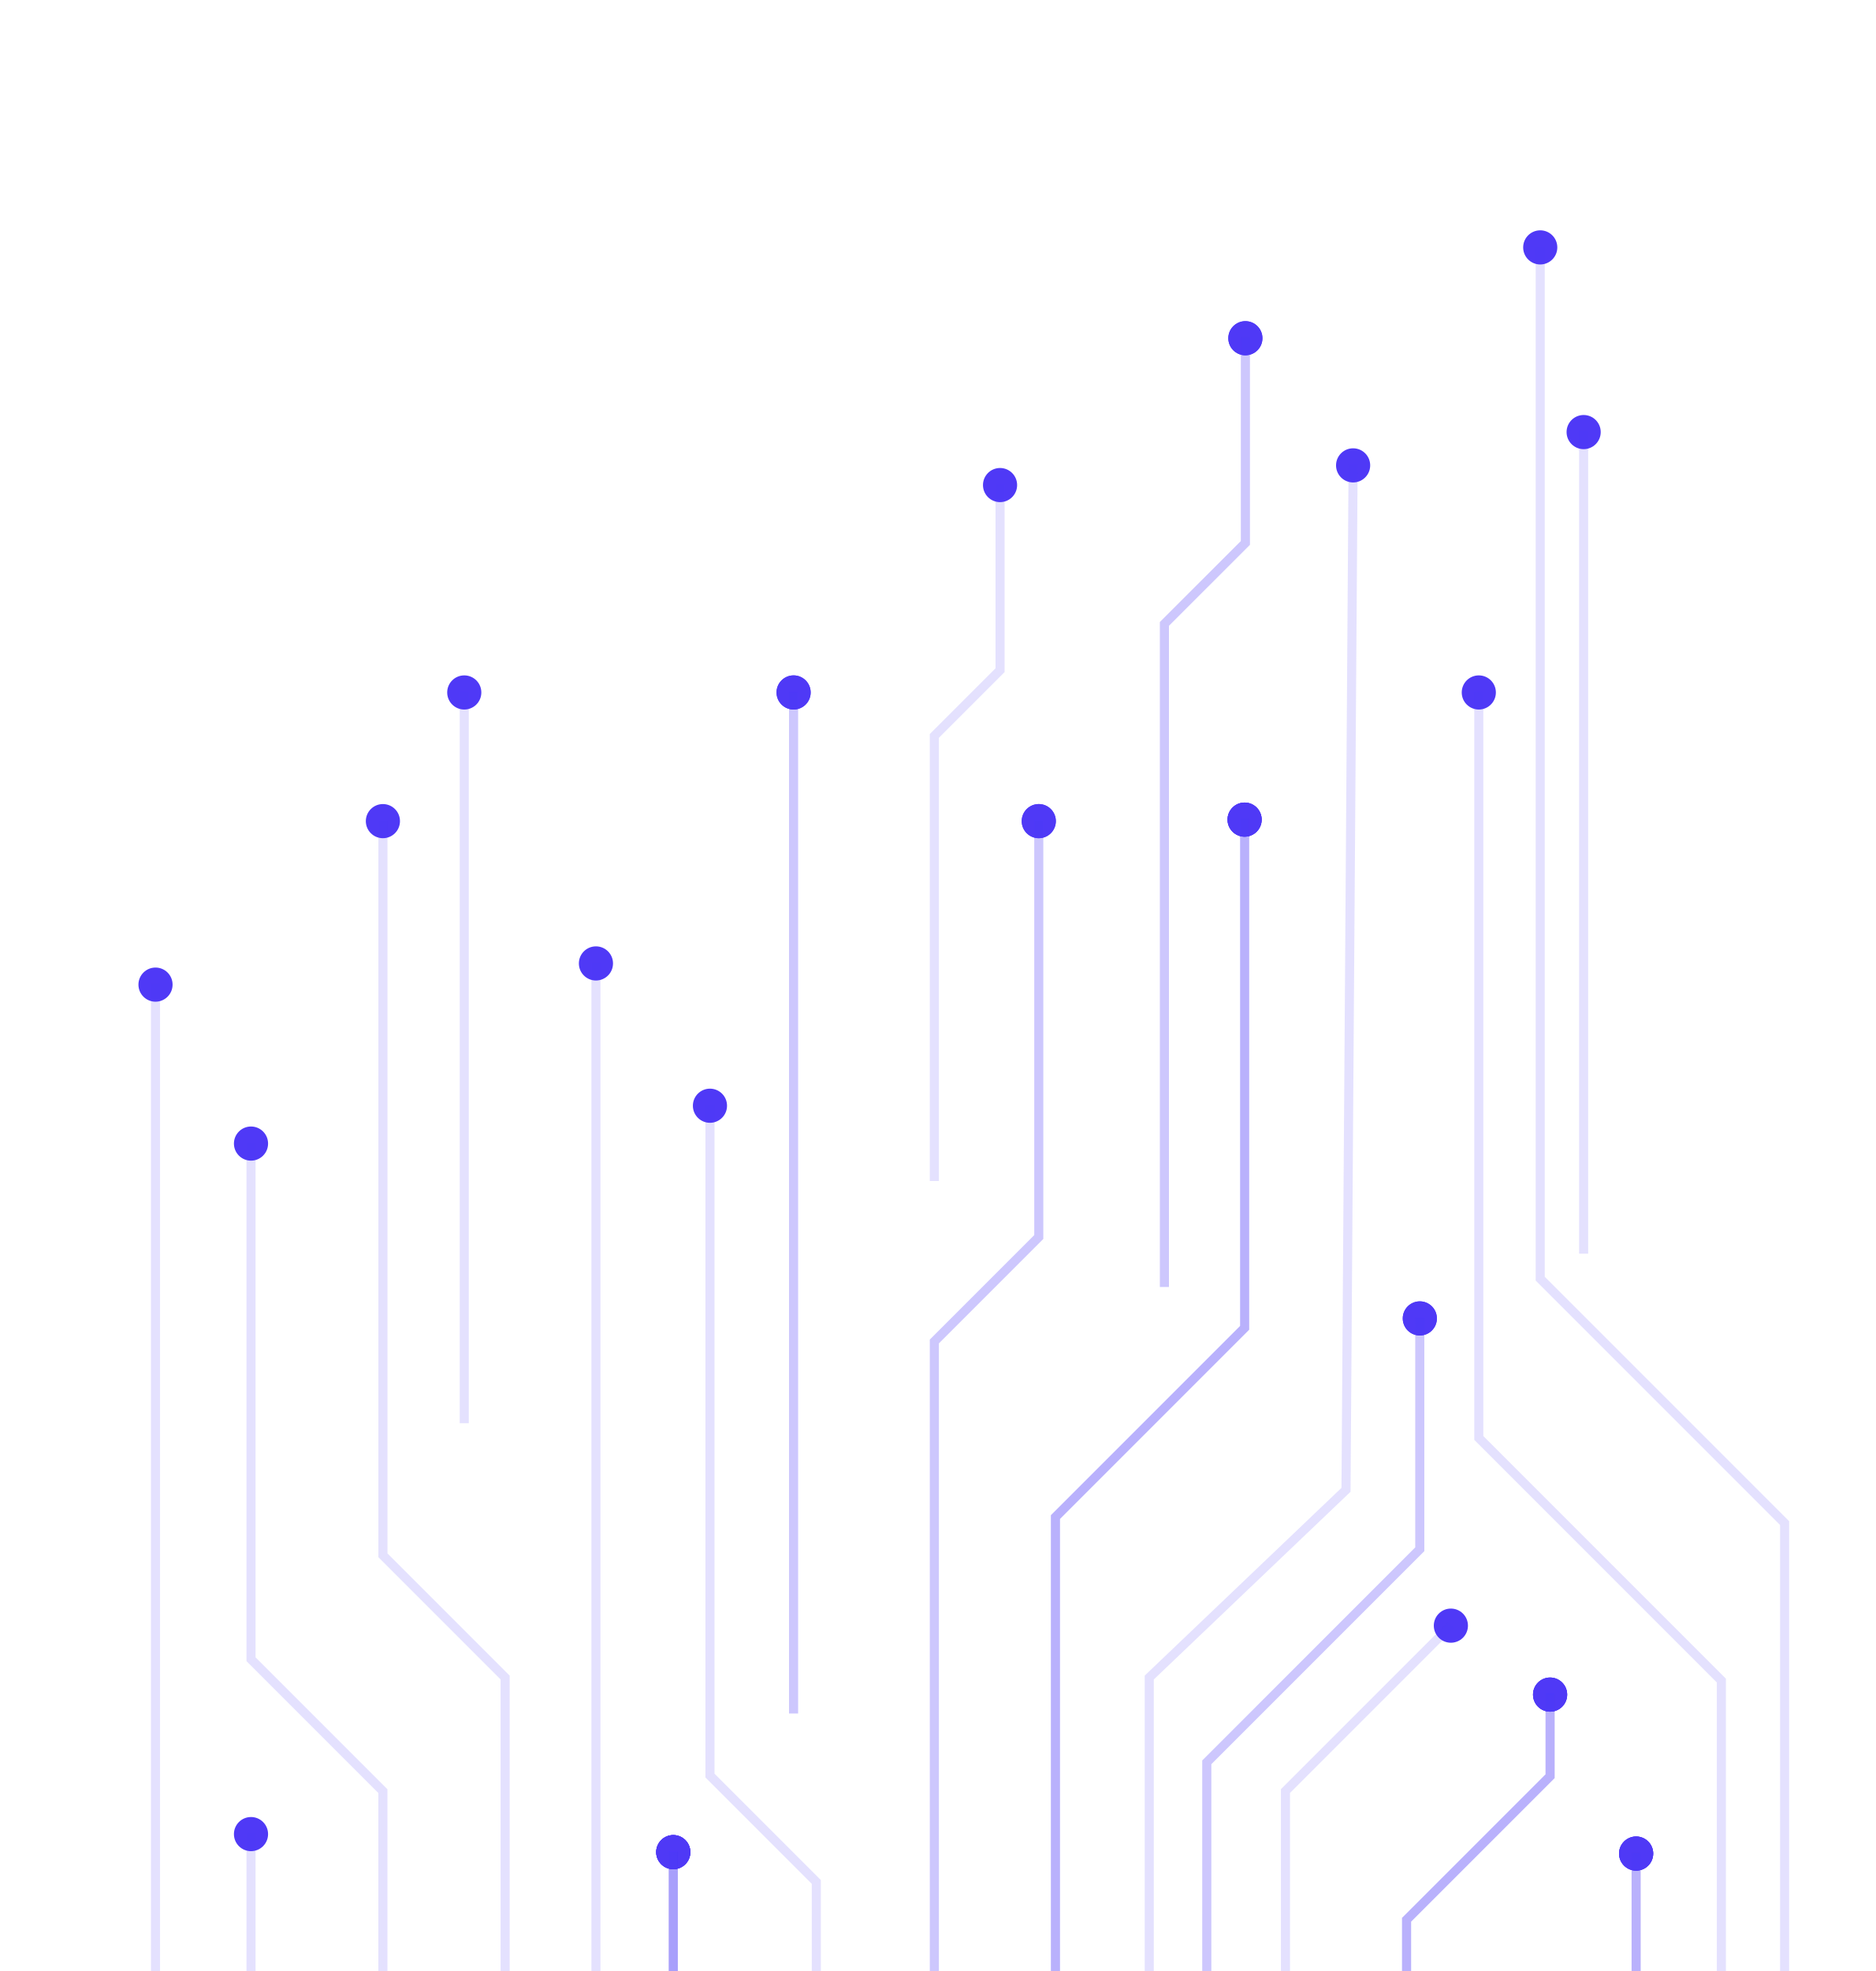
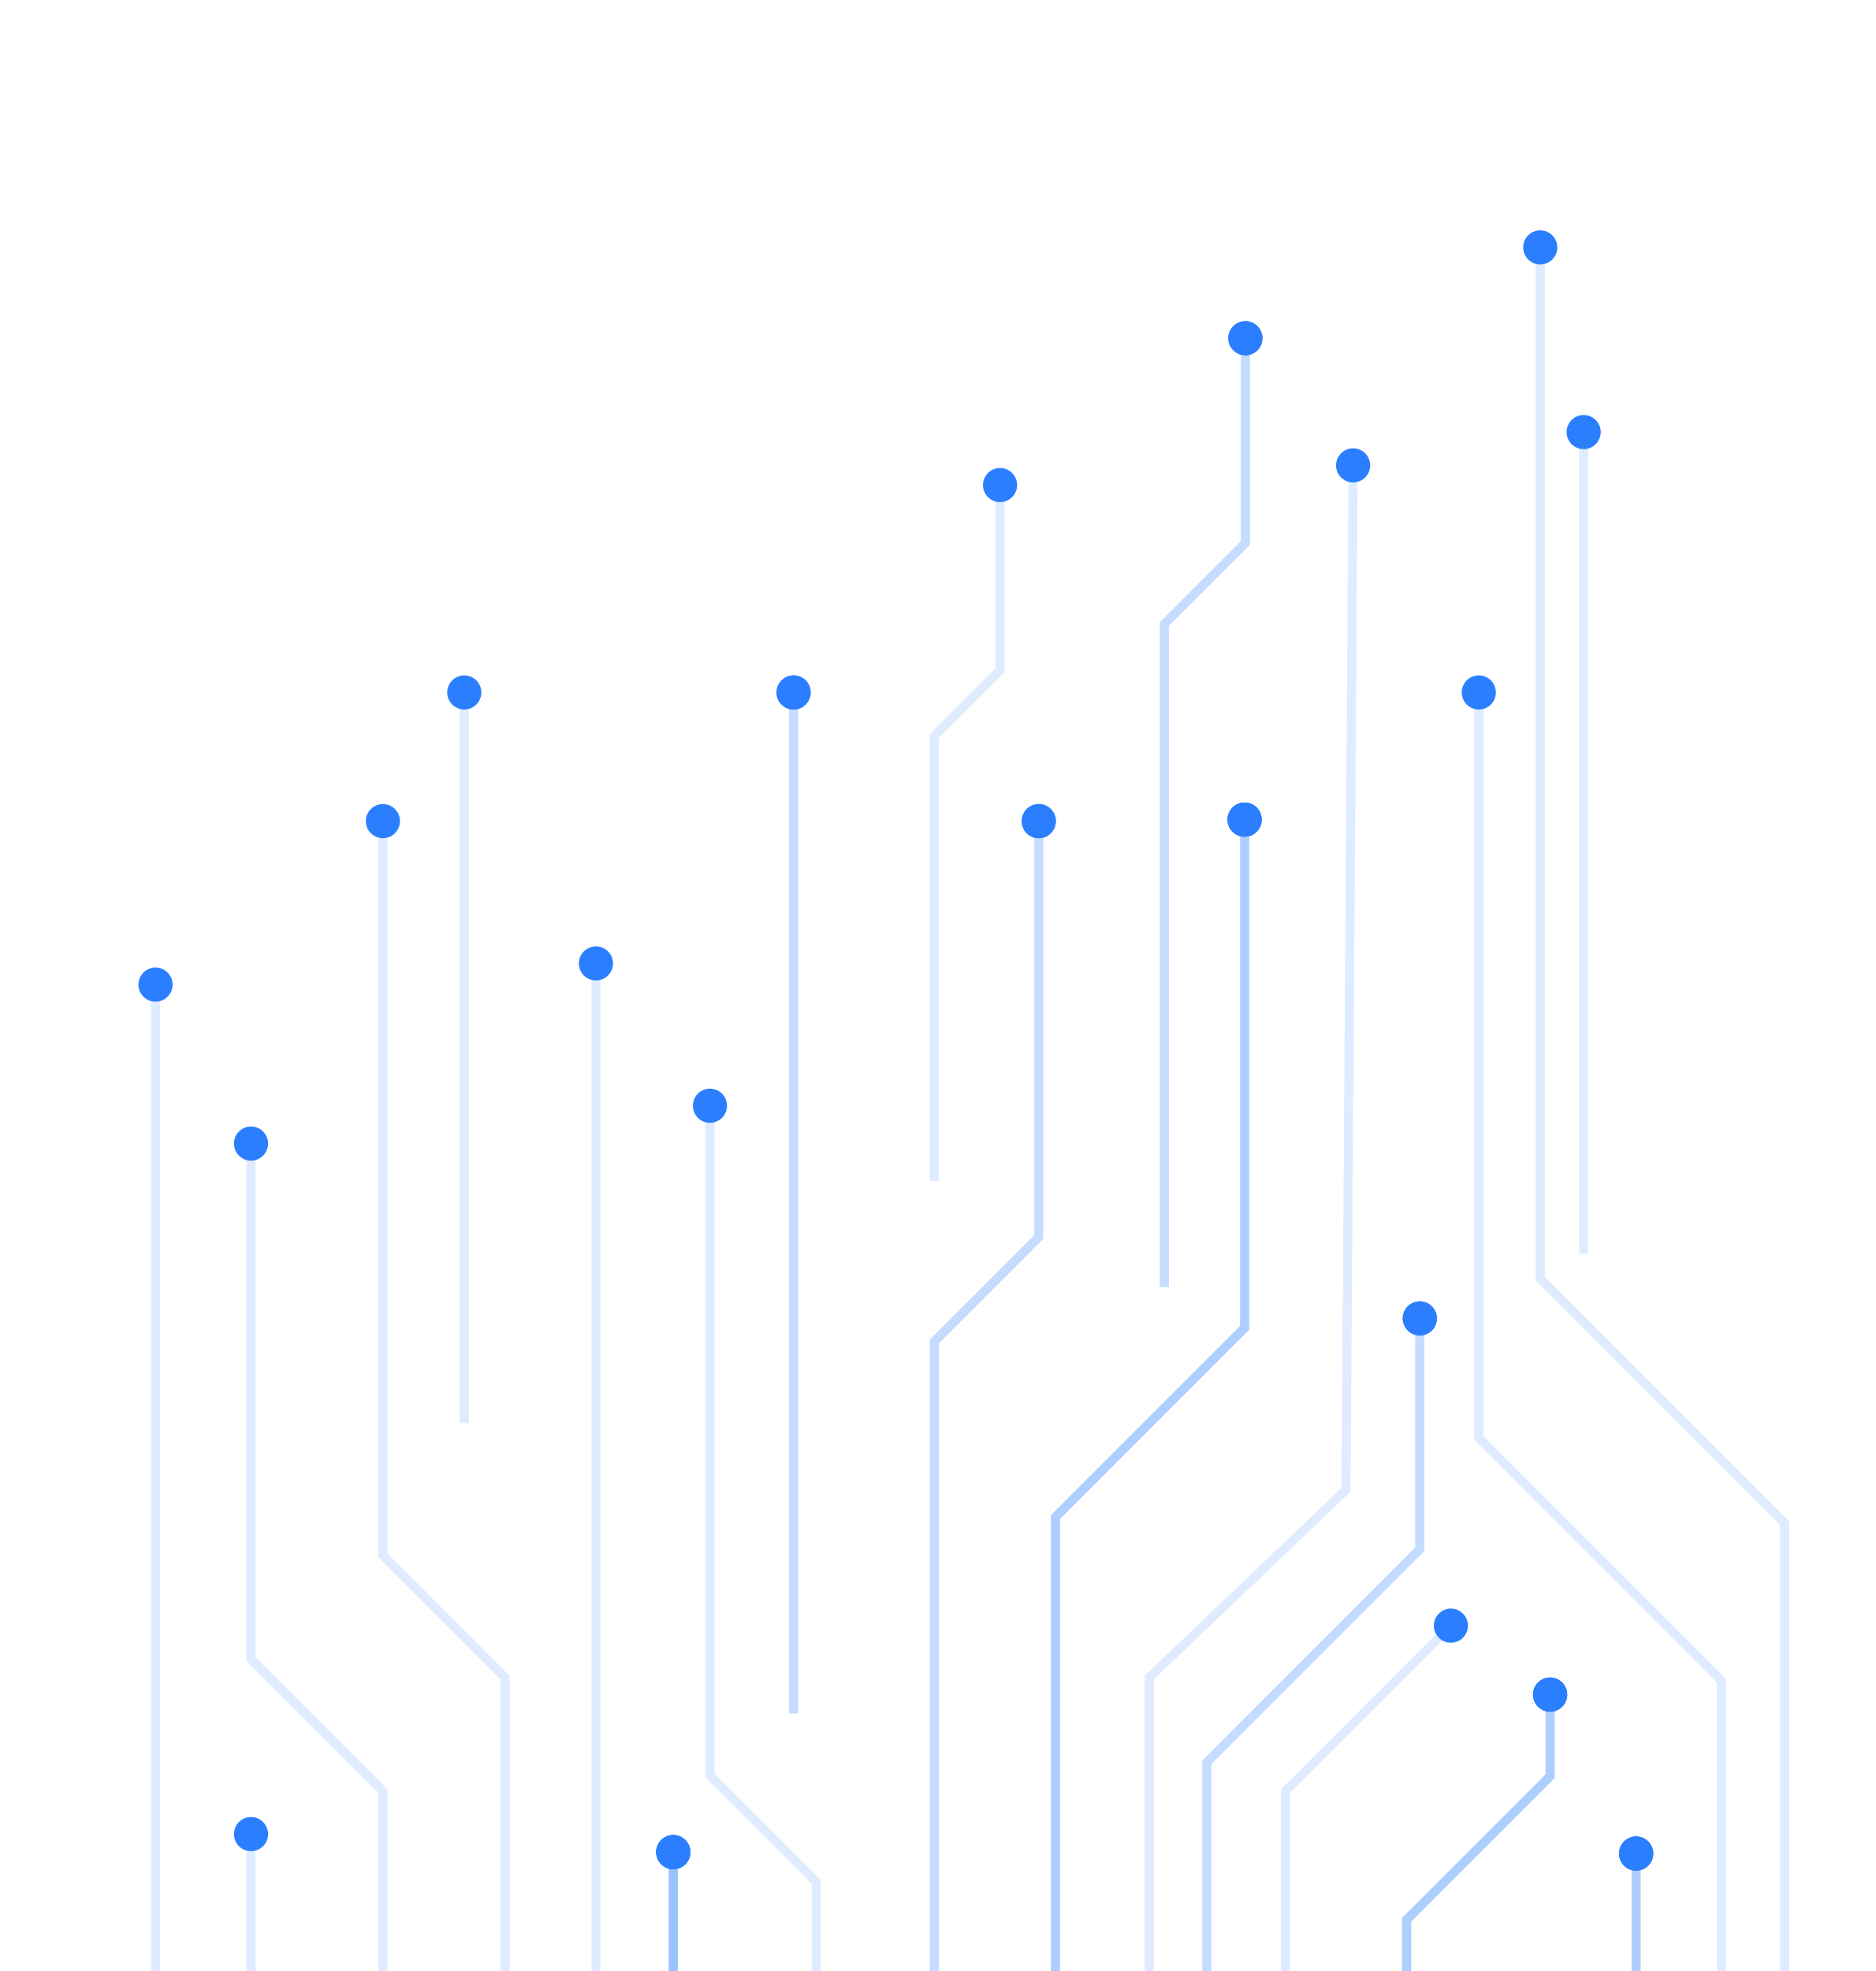
<svg xmlns="http://www.w3.org/2000/svg" width="100%" height="100%" viewBox="0 0 413 434" version="1.1" xml:space="preserve" style="fill-rule:evenodd;clip-rule:evenodd;stroke-miterlimit:10;">
  <g transform="matrix(1,0,0,1,-1168.59,49.0499)">
    <g id="dots">
      <g transform="matrix(1.22465e-16,-1,-1,-1.22465e-16,1494.28,107.185)">
-         <path d="M3.76,-3.76C5.836,-3.76 7.52,-2.076 7.52,0C7.52,2.076 5.836,3.76 3.76,3.76C1.684,3.76 -0,2.076 -0,0C-0,-2.076 1.684,-3.76 3.76,-3.76" style="fill:#4F39F6;fill-rule:nonzero;" />
+         <path d="M3.76,-3.76C5.836,-3.76 7.52,-2.076 7.52,0C7.52,2.076 5.836,3.76 3.76,3.76C1.684,3.76 -0,2.076 -0,0C-0,-2.076 1.684,-3.76 3.76,-3.76" style="fill:#2B7FFF;fill-rule:nonzero;" />
      </g>
      <g transform="matrix(1.22465e-16,-1,-1,-1.22465e-16,1509.98,327.852)">
-         <path d="M3.76,-3.76C5.836,-3.76 7.52,-2.076 7.52,0C7.52,2.076 5.836,3.76 3.76,3.76C1.684,3.76 -0,2.076 -0,0C-0,-2.076 1.684,-3.76 3.76,-3.76" style="fill:#4F39F6;fill-rule:nonzero;" />
+         <path d="M3.76,-3.76C5.836,-3.76 7.52,-2.076 7.52,0C7.52,2.076 5.836,3.76 3.76,3.76C1.684,3.76 -0,2.076 -0,0C-0,-2.076 1.684,-3.76 3.76,-3.76" style="fill:#2B7FFF;fill-rule:nonzero;" />
      </g>
      <g transform="matrix(1.22465e-16,-1,-1,-1.22465e-16,1509.98,327.852)">
-         <path d="M3.76,-3.76C5.836,-3.76 7.52,-2.076 7.52,0C7.52,2.076 5.836,3.76 3.76,3.76C1.684,3.76 -0,2.076 -0,0C-0,-2.076 1.684,-3.76 3.76,-3.76" style="fill:#4F39F6;fill-rule:nonzero;" />
+         <path d="M3.76,-3.76C5.836,-3.76 7.52,-2.076 7.52,0C7.52,2.076 5.836,3.76 3.76,3.76C1.684,3.76 -0,2.076 -0,0C-0,-2.076 1.684,-3.76 3.76,-3.76" style="fill:#2B7FFF;fill-rule:nonzero;" />
      </g>
      <g transform="matrix(1.22465e-16,-1,-1,-1.22465e-16,1509.98,327.852)">
-         <path d="M3.76,-3.76C5.836,-3.76 7.52,-2.076 7.52,0C7.52,2.076 5.836,3.76 3.76,3.76C1.684,3.76 -0,2.076 -0,0C-0,-2.076 1.684,-3.76 3.76,-3.76" style="fill:#4F39F6;fill-rule:nonzero;" />
+         <path d="M3.76,-3.76C5.836,-3.76 7.52,-2.076 7.52,0C7.52,2.076 5.836,3.76 3.76,3.76C1.684,3.76 -0,2.076 -0,0C-0,-2.076 1.684,-3.76 3.76,-3.76" style="fill:#2B7FFF;fill-rule:nonzero;" />
      </g>
      <g transform="matrix(1.22465e-16,-1,-1,-1.22465e-16,1517.37,49.8514)">
-         <path d="M3.76,-3.76C5.836,-3.76 7.52,-2.076 7.52,0C7.52,2.076 5.836,3.76 3.76,3.76C1.684,3.76 -0,2.076 -0,0C-0,-2.076 1.684,-3.76 3.76,-3.76" style="fill:#4F39F6;fill-rule:nonzero;" />
+         <path d="M3.76,-3.76C5.836,-3.76 7.52,-2.076 7.52,0C7.52,2.076 5.836,3.76 3.76,3.76C1.684,3.76 -0,2.076 -0,0C-0,-2.076 1.684,-3.76 3.76,-3.76" style="fill:#2B7FFF;fill-rule:nonzero;" />
      </g>
      <g transform="matrix(1.22465e-16,-1,-1,-1.22465e-16,1507.81,9.18541)">
-         <path d="M3.76,-3.76C5.836,-3.76 7.52,-2.076 7.52,0C7.52,2.076 5.836,3.76 3.76,3.76C1.684,3.76 -0,2.076 -0,0C-0,-2.076 1.684,-3.76 3.76,-3.76" style="fill:#4F39F6;fill-rule:nonzero;" />
+         <path d="M3.76,-3.76C5.836,-3.76 7.52,-2.076 7.52,0C7.52,2.076 5.836,3.76 3.76,3.76C1.684,3.76 -0,2.076 -0,0C-0,-2.076 1.684,-3.76 3.76,-3.76" style="fill:#2B7FFF;fill-rule:nonzero;" />
      </g>
      <g transform="matrix(1.22465e-16,-1,-1,-1.22465e-16,1528.93,362.852)">
-         <path d="M3.76,-3.76C5.836,-3.76 7.52,-2.076 7.52,0C7.52,2.076 5.836,3.76 3.76,3.76C1.684,3.76 -0,2.076 -0,0C-0,-2.076 1.684,-3.76 3.76,-3.76" style="fill:#4F39F6;fill-rule:nonzero;" />
+         <path d="M3.76,-3.76C5.836,-3.76 7.52,-2.076 7.52,0C7.52,2.076 5.836,3.76 3.76,3.76C1.684,3.76 -0,2.076 -0,0C-0,-2.076 1.684,-3.76 3.76,-3.76" style="fill:#2B7FFF;fill-rule:nonzero;" />
      </g>
      <g transform="matrix(1.22465e-16,-1,-1,-1.22465e-16,1528.93,362.852)">
-         <path d="M3.76,-3.76C5.836,-3.76 7.52,-2.076 7.52,0C7.52,2.076 5.836,3.76 3.76,3.76C1.684,3.76 -0,2.076 -0,0C-0,-2.076 1.684,-3.76 3.76,-3.76" style="fill:#4F39F6;fill-rule:nonzero;" />
+         <path d="M3.76,-3.76C5.836,-3.76 7.52,-2.076 7.52,0C7.52,2.076 5.836,3.76 3.76,3.76C1.684,3.76 -0,2.076 -0,0C-0,-2.076 1.684,-3.76 3.76,-3.76" style="fill:#2B7FFF;fill-rule:nonzero;" />
      </g>
      <g transform="matrix(1.22465e-16,-1,-1,-1.22465e-16,1528.93,362.852)">
-         <path d="M3.76,-3.76C5.836,-3.76 7.52,-2.076 7.52,0C7.52,2.076 5.836,3.76 3.76,3.76C1.684,3.76 -0,2.076 -0,0C-0,-2.076 1.684,-3.76 3.76,-3.76" style="fill:#4F39F6;fill-rule:nonzero;" />
+         <path d="M3.76,-3.76C5.836,-3.76 7.52,-2.076 7.52,0C7.52,2.076 5.836,3.76 3.76,3.76C1.684,3.76 -0,2.076 -0,0C-0,-2.076 1.684,-3.76 3.76,-3.76" style="fill:#2B7FFF;fill-rule:nonzero;" />
      </g>
      <g transform="matrix(0.0291255,-0.999576,-0.999576,-0.0291255,1466.38,57.1754)">
-         <path d="M3.757,-3.869C5.833,-3.869 7.518,-2.185 7.517,-0.11C7.517,1.967 5.833,3.651 3.757,3.651C1.682,3.65 -0.003,1.966 -0.002,-0.109C-0.002,-2.185 1.682,-3.869 3.757,-3.869" style="fill:#4F39F6;fill-rule:nonzero;" />
+         <path d="M3.757,-3.869C5.833,-3.869 7.518,-2.185 7.517,-0.11C7.517,1.967 5.833,3.651 3.757,3.651C1.682,3.65 -0.003,1.966 -0.002,-0.109C-0.002,-2.185 1.682,-3.869 3.757,-3.869" style="fill:#2B7FFF;fill-rule:nonzero;" />
      </g>
      <g transform="matrix(1.22465e-16,-1,-1,-1.22465e-16,1481.29,245.018)">
-         <path d="M3.76,-3.76C5.836,-3.76 7.52,-2.076 7.52,0C7.52,2.076 5.836,3.76 3.76,3.76C1.684,3.76 -0,2.076 -0,0C-0,-2.076 1.684,-3.76 3.76,-3.76" style="fill:#4F39F6;fill-rule:nonzero;" />
+         <path d="M3.76,-3.76C5.836,-3.76 7.52,-2.076 7.52,0C7.52,2.076 5.836,3.76 3.76,3.76C1.684,3.76 -0,2.076 -0,0C-0,-2.076 1.684,-3.76 3.76,-3.76" style="fill:#2B7FFF;fill-rule:nonzero;" />
      </g>
      <g transform="matrix(1.22465e-16,-1,-1,-1.22465e-16,1481.29,245.018)">
-         <path d="M3.76,-3.76C5.836,-3.76 7.52,-2.076 7.52,0C7.52,2.076 5.836,3.76 3.76,3.76C1.684,3.76 -0,2.076 -0,0C-0,-2.076 1.684,-3.76 3.76,-3.76" style="fill:#4F39F6;fill-rule:nonzero;" />
+         <path d="M3.76,-3.76C5.836,-3.76 7.52,-2.076 7.52,0C7.52,2.076 5.836,3.76 3.76,3.76C1.684,3.76 -0,2.076 -0,0C-0,-2.076 1.684,-3.76 3.76,-3.76" style="fill:#2B7FFF;fill-rule:nonzero;" />
      </g>
      <g transform="matrix(1.22465e-16,-1,-1,-1.22465e-16,1442.7,135.185)">
-         <path d="M3.761,-3.759C5.836,-3.759 7.52,-2.075 7.52,0.001C7.52,2.077 5.836,3.761 3.761,3.761C1.685,3.761 0,2.077 0,0.001C0,-2.075 1.685,-3.759 3.761,-3.759" style="fill:#4F39F6;fill-rule:nonzero;" />
+         <path d="M3.761,-3.759C5.836,-3.759 7.52,-2.075 7.52,0.001C7.52,2.077 5.836,3.761 3.761,3.761C1.685,3.761 0,2.077 0,0.001C0,-2.075 1.685,-3.759 3.761,-3.759" style="fill:#2B7FFF;fill-rule:nonzero;" />
      </g>
      <g transform="matrix(1.22465e-16,-1,-1,-1.22465e-16,1442.7,135.185)">
-         <path d="M3.761,-3.759C5.836,-3.759 7.52,-2.075 7.52,0.001C7.52,2.077 5.836,3.761 3.761,3.761C1.685,3.761 0,2.077 0,0.001C0,-2.075 1.685,-3.759 3.761,-3.759" style="fill:#4F39F6;fill-rule:nonzero;" />
+         <path d="M3.761,-3.759C5.836,-3.759 7.52,-2.075 7.52,0.001C7.52,2.077 5.836,3.761 3.761,3.761C1.685,3.761 0,2.077 0,0.001C0,-2.075 1.685,-3.759 3.761,-3.759" style="fill:#2B7FFF;fill-rule:nonzero;" />
      </g>
      <g transform="matrix(1.22465e-16,-1,-1,-1.22465e-16,1442.7,135.185)">
-         <path d="M3.761,-3.759C5.836,-3.759 7.52,-2.075 7.52,0.001C7.52,2.077 5.836,3.761 3.761,3.761C1.685,3.761 0,2.077 0,0.001C0,-2.075 1.685,-3.759 3.761,-3.759" style="fill:#4F39F6;fill-rule:nonzero;" />
+         <path d="M3.761,-3.759C5.836,-3.759 7.52,-2.075 7.52,0.001C7.52,2.077 5.836,3.761 3.761,3.761C1.685,3.761 0,2.077 0,0.001C0,-2.075 1.685,-3.759 3.761,-3.759" style="fill:#2B7FFF;fill-rule:nonzero;" />
      </g>
      <g transform="matrix(1.22465e-16,-1,-1,-1.22465e-16,1442.87,29.1854)">
-         <path d="M3.76,-3.76C5.836,-3.76 7.52,-2.076 7.52,0C7.52,2.076 5.836,3.76 3.76,3.76C1.684,3.76 -0,2.076 -0,0C-0,-2.076 1.684,-3.76 3.76,-3.76" style="fill:#4F39F6;fill-rule:nonzero;" />
+         <path d="M3.76,-3.76C5.836,-3.76 7.52,-2.076 7.52,0C7.52,2.076 5.836,3.76 3.76,3.76C1.684,3.76 -0,2.076 -0,0C-0,-2.076 1.684,-3.76 3.76,-3.76" style="fill:#2B7FFF;fill-rule:nonzero;" />
      </g>
      <g transform="matrix(1.22465e-16,-1,-1,-1.22465e-16,1442.87,29.1854)">
-         <path d="M3.76,-3.76C5.836,-3.76 7.52,-2.076 7.52,0C7.52,2.076 5.836,3.76 3.76,3.76C1.684,3.76 -0,2.076 -0,0C-0,-2.076 1.684,-3.76 3.76,-3.76" style="fill:#4F39F6;fill-rule:nonzero;" />
+         <path d="M3.76,-3.76C5.836,-3.76 7.52,-2.076 7.52,0C7.52,2.076 5.836,3.76 3.76,3.76C1.684,3.76 -0,2.076 -0,0C-0,-2.076 1.684,-3.76 3.76,-3.76" style="fill:#2B7FFF;fill-rule:nonzero;" />
      </g>
      <g transform="matrix(1.22465e-16,-1,-1,-1.22465e-16,1324.95,198.184)">
-         <path d="M3.76,-3.76C5.836,-3.76 7.52,-2.076 7.52,0C7.52,2.076 5.836,3.76 3.76,3.76C1.684,3.76 -0,2.076 -0,0C-0,-2.076 1.684,-3.76 3.76,-3.76" style="fill:#4F39F6;fill-rule:nonzero;" />
+         <path d="M3.76,-3.76C5.836,-3.76 7.52,-2.076 7.52,0C7.52,2.076 5.836,3.76 3.76,3.76C1.684,3.76 -0,2.076 -0,0C-0,-2.076 1.684,-3.76 3.76,-3.76" style="fill:#2B7FFF;fill-rule:nonzero;" />
      </g>
      <g transform="matrix(1.22465e-16,-1,-1,-1.22465e-16,1343.37,107.185)">
-         <path d="M3.76,-3.76C5.836,-3.76 7.52,-2.076 7.52,0C7.52,2.076 5.836,3.76 3.76,3.76C1.684,3.76 -0,2.076 -0,0C-0,-2.076 1.684,-3.76 3.76,-3.76" style="fill:#4F39F6;fill-rule:nonzero;" />
+         <path d="M3.76,-3.76C5.836,-3.76 7.52,-2.076 7.52,0C7.52,2.076 5.836,3.76 3.76,3.76C1.684,3.76 -0,2.076 -0,0C-0,-2.076 1.684,-3.76 3.76,-3.76" style="fill:#2B7FFF;fill-rule:nonzero;" />
      </g>
      <g transform="matrix(1.22465e-16,-1,-1,-1.22465e-16,1343.37,107.185)">
-         <path d="M3.76,-3.76C5.836,-3.76 7.52,-2.076 7.52,0C7.52,2.076 5.836,3.76 3.76,3.76C1.684,3.76 -0,2.076 -0,0C-0,-2.076 1.684,-3.76 3.76,-3.76" style="fill:#4F39F6;fill-rule:nonzero;" />
+         <path d="M3.76,-3.76C5.836,-3.76 7.52,-2.076 7.52,0C7.52,2.076 5.836,3.76 3.76,3.76C1.684,3.76 -0,2.076 -0,0C-0,-2.076 1.684,-3.76 3.76,-3.76" style="fill:#2B7FFF;fill-rule:nonzero;" />
      </g>
      <g transform="matrix(1.22465e-16,-1,-1,-1.22465e-16,1388.84,61.5184)">
-         <path d="M3.76,-3.76C5.836,-3.76 7.52,-2.076 7.52,0C7.52,2.076 5.836,3.76 3.76,3.76C1.684,3.76 -0,2.076 -0,0C-0,-2.076 1.684,-3.76 3.76,-3.76" style="fill:#4F39F6;fill-rule:nonzero;" />
-       </g>
-       <g transform="matrix(1.22465e-16,-1,-1,-1.22465e-16,1316.87,362.539)">
-         <path d="M3.76,-3.76C5.836,-3.76 7.52,-2.076 7.52,0C7.52,2.076 5.836,3.76 3.76,3.76C1.684,3.76 -0,2.076 -0,0C-0,-2.076 1.684,-3.76 3.76,-3.76" style="fill:#4F39F6;fill-rule:nonzero;" />
-       </g>
-       <g transform="matrix(1.22465e-16,-1,-1,-1.22465e-16,1316.87,362.539)">
-         <path d="M3.76,-3.76C5.836,-3.76 7.52,-2.076 7.52,0C7.52,2.076 5.836,3.76 3.76,3.76C1.684,3.76 -0,2.076 -0,0C-0,-2.076 1.684,-3.76 3.76,-3.76" style="fill:#4F39F6;fill-rule:nonzero;" />
-       </g>
-       <g transform="matrix(1.22465e-16,-1,-1,-1.22465e-16,1316.87,362.539)">
-         <path d="M3.76,-3.76C5.836,-3.76 7.52,-2.076 7.52,0C7.52,2.076 5.836,3.76 3.76,3.76C1.684,3.76 -0,2.076 -0,0C-0,-2.076 1.684,-3.76 3.76,-3.76" style="fill:#4F39F6;fill-rule:nonzero;" />
-       </g>
-       <g transform="matrix(1.22465e-16,-1,-1,-1.22465e-16,1316.87,362.539)">
-         <path d="M3.76,-3.76C5.836,-3.76 7.52,-2.076 7.52,0C7.52,2.076 5.836,3.76 3.76,3.76C1.684,3.76 -0,2.076 -0,0C-0,-2.076 1.684,-3.76 3.76,-3.76" style="fill:#4F39F6;fill-rule:nonzero;" />
+         <path d="M3.76,-3.76C5.836,-3.76 7.52,-2.076 7.52,0C7.52,2.076 5.836,3.76 3.76,3.76C1.684,3.76 -0,2.076 -0,0C-0,-2.076 1.684,-3.76 3.76,-3.76" style="fill:#2B7FFF;fill-rule:nonzero;" />
+       </g>
+       <g transform="matrix(1.22465e-16,-1,-1,-1.22465e-16,1316.87,362.539)">
+         <path d="M3.76,-3.76C5.836,-3.76 7.52,-2.076 7.52,0C7.52,2.076 5.836,3.76 3.76,3.76C1.684,3.76 -0,2.076 -0,0C-0,-2.076 1.684,-3.76 3.76,-3.76" style="fill:#2B7FFF;fill-rule:nonzero;" />
+       </g>
+       <g transform="matrix(1.22465e-16,-1,-1,-1.22465e-16,1316.87,362.539)">
+         <path d="M3.76,-3.76C5.836,-3.76 7.52,-2.076 7.52,0C7.52,2.076 5.836,3.76 3.76,3.76C1.684,3.76 -0,2.076 -0,0C-0,-2.076 1.684,-3.76 3.76,-3.76" style="fill:#2B7FFF;fill-rule:nonzero;" />
+       </g>
+       <g transform="matrix(1.22465e-16,-1,-1,-1.22465e-16,1316.87,362.539)">
+         <path d="M3.76,-3.76C5.836,-3.76 7.52,-2.076 7.52,0C7.52,2.076 5.836,3.76 3.76,3.76C1.684,3.76 -0,2.076 -0,0C-0,-2.076 1.684,-3.76 3.76,-3.76" style="fill:#2B7FFF;fill-rule:nonzero;" />
+       </g>
+       <g transform="matrix(1.22465e-16,-1,-1,-1.22465e-16,1316.87,362.539)">
+         <path d="M3.76,-3.76C5.836,-3.76 7.52,-2.076 7.52,0C7.52,2.076 5.836,3.76 3.76,3.76C1.684,3.76 -0,2.076 -0,0C-0,-2.076 1.684,-3.76 3.76,-3.76" style="fill:#2B7FFF;fill-rule:nonzero;" />
      </g>
      <g transform="matrix(1.22465e-16,-1,-1,-1.22465e-16,1397.37,135.518)">
-         <path d="M3.76,-3.76C5.836,-3.76 7.52,-2.076 7.52,0C7.52,2.076 5.836,3.76 3.76,3.76C1.684,3.76 -0,2.076 -0,0C-0,-2.076 1.684,-3.76 3.76,-3.76" style="fill:#4F39F6;fill-rule:nonzero;" />
+         <path d="M3.76,-3.76C5.836,-3.76 7.52,-2.076 7.52,0C7.52,2.076 5.836,3.76 3.76,3.76C1.684,3.76 -0,2.076 -0,0C-0,-2.076 1.684,-3.76 3.76,-3.76" style="fill:#2B7FFF;fill-rule:nonzero;" />
      </g>
      <g transform="matrix(1.22465e-16,-1,-1,-1.22465e-16,1397.37,135.518)">
-         <path d="M3.76,-3.76C5.836,-3.76 7.52,-2.076 7.52,0C7.52,2.076 5.836,3.76 3.76,3.76C1.684,3.76 -0,2.076 -0,0C-0,-2.076 1.684,-3.76 3.76,-3.76" style="fill:#4F39F6;fill-rule:nonzero;" />
+         <path d="M3.76,-3.76C5.836,-3.76 7.52,-2.076 7.52,0C7.52,2.076 5.836,3.76 3.76,3.76C1.684,3.76 -0,2.076 -0,0C-0,-2.076 1.684,-3.76 3.76,-3.76" style="fill:#2B7FFF;fill-rule:nonzero;" />
      </g>
      <g transform="matrix(0.707173,-0.70704,-0.70704,-0.707173,1484.37,308.906)">
-         <path d="M2.658,-6.419C4.734,-6.419 6.418,-4.735 6.417,-2.659C6.417,-0.582 4.734,1.102 2.658,1.1C0.581,1.1 -1.103,-0.583 -1.102,-2.66C-1.102,-4.735 0.582,-6.419 2.658,-6.419" style="fill:#4F39F6;fill-rule:nonzero;" />
+         <path d="M2.658,-6.419C4.734,-6.419 6.418,-4.735 6.417,-2.659C6.417,-0.582 4.734,1.102 2.658,1.1C0.581,1.1 -1.103,-0.583 -1.102,-2.66C-1.102,-4.735 0.582,-6.419 2.658,-6.419" style="fill:#2B7FFF;fill-rule:nonzero;" />
      </g>
      <g transform="matrix(1.22465e-16,-1,-1,-1.22465e-16,1299.84,166.851)">
-         <path d="M3.76,-3.76C5.836,-3.76 7.52,-2.076 7.52,0C7.52,2.076 5.836,3.76 3.76,3.76C1.684,3.76 -0,2.076 -0,0C-0,-2.076 1.684,-3.76 3.76,-3.76" style="fill:#4F39F6;fill-rule:nonzero;" />
+         <path d="M3.76,-3.76C5.836,-3.76 7.52,-2.076 7.52,0C7.52,2.076 5.836,3.76 3.76,3.76C1.684,3.76 -0,2.076 -0,0C-0,-2.076 1.684,-3.76 3.76,-3.76" style="fill:#2B7FFF;fill-rule:nonzero;" />
      </g>
      <g transform="matrix(1.22465e-16,-1,-1,-1.22465e-16,1252.92,135.518)">
-         <path d="M3.76,-3.76C5.836,-3.76 7.52,-2.076 7.52,0C7.52,2.076 5.836,3.76 3.76,3.76C1.684,3.76 -0,2.076 -0,0C-0,-2.076 1.684,-3.76 3.76,-3.76" style="fill:#4F39F6;fill-rule:nonzero;" />
+         <path d="M3.76,-3.76C5.836,-3.76 7.52,-2.076 7.52,0C7.52,2.076 5.836,3.76 3.76,3.76C1.684,3.76 -0,2.076 -0,0C-0,-2.076 1.684,-3.76 3.76,-3.76" style="fill:#2B7FFF;fill-rule:nonzero;" />
      </g>
      <g transform="matrix(1.22465e-16,-1,-1,-1.22465e-16,1270.84,107.185)">
-         <path d="M3.76,-3.76C5.836,-3.76 7.52,-2.076 7.52,0C7.52,2.076 5.836,3.76 3.76,3.76C1.684,3.76 -0,2.076 -0,0C-0,-2.076 1.684,-3.76 3.76,-3.76" style="fill:#4F39F6;fill-rule:nonzero;" />
+         <path d="M3.76,-3.76C5.836,-3.76 7.52,-2.076 7.52,0C7.52,2.076 5.836,3.76 3.76,3.76C1.684,3.76 -0,2.076 -0,0C-0,-2.076 1.684,-3.76 3.76,-3.76" style="fill:#2B7FFF;fill-rule:nonzero;" />
      </g>
      <g transform="matrix(1.22465e-16,-1,-1,-1.22465e-16,1223.87,206.518)">
-         <path d="M3.76,-3.76C5.836,-3.76 7.52,-2.076 7.52,0C7.52,2.076 5.836,3.76 3.76,3.76C1.684,3.76 -0,2.076 -0,0C-0,-2.076 1.684,-3.76 3.76,-3.76" style="fill:#4F39F6;fill-rule:nonzero;" />
+         <path d="M3.76,-3.76C5.836,-3.76 7.52,-2.076 7.52,0C7.52,2.076 5.836,3.76 3.76,3.76C1.684,3.76 -0,2.076 -0,0C-0,-2.076 1.684,-3.76 3.76,-3.76" style="fill:#2B7FFF;fill-rule:nonzero;" />
      </g>
      <g transform="matrix(1.22465e-16,-1,-1,-1.22465e-16,1223.87,358.565)">
-         <path d="M3.76,-3.76C5.836,-3.76 7.52,-2.076 7.52,0C7.52,2.076 5.836,3.76 3.76,3.76C1.684,3.76 -0,2.076 -0,0C-0,-2.076 1.684,-3.76 3.76,-3.76" style="fill:#4F39F6;fill-rule:nonzero;" />
+         <path d="M3.76,-3.76C5.836,-3.76 7.52,-2.076 7.52,0C7.52,2.076 5.836,3.76 3.76,3.76C1.684,3.76 -0,2.076 -0,0C-0,-2.076 1.684,-3.76 3.76,-3.76" style="fill:#2B7FFF;fill-rule:nonzero;" />
      </g>
      <g transform="matrix(1.22465e-16,-1,-1,-1.22465e-16,1202.84,171.518)">
-         <path d="M3.76,-3.76C5.836,-3.76 7.52,-2.076 7.52,0C7.52,2.076 5.836,3.76 3.76,3.76C1.684,3.76 -0,2.076 -0,0C-0,-2.076 1.684,-3.76 3.76,-3.76" style="fill:#4F39F6;fill-rule:nonzero;" />
+         <path d="M3.76,-3.76C5.836,-3.76 7.52,-2.076 7.52,0C7.52,2.076 5.836,3.76 3.76,3.76C1.684,3.76 -0,2.076 -0,0C-0,-2.076 1.684,-3.76 3.76,-3.76" style="fill:#2B7FFF;fill-rule:nonzero;" />
      </g>
    </g>
    <g id="lines">
      <g transform="matrix(-1,-1.22465e-16,1.22465e-16,-1,1547.7,103.236)">
-         <path d="M0,-309.762L0,-217.762L53.421,-164.341L53.421,0" style="fill:none;fill-rule:nonzero;stroke:#4F39F6;stroke-opacity:0.15;stroke-width:2px;" />
+         <path d="M0,-309.762L0,-217.762L53.421,-164.341L53.421,0" style="fill:none;fill-rule:nonzero;stroke:#2B7FFF;stroke-opacity:0.15;stroke-width:2px;" />
      </g>
      <g transform="matrix(-1,-1.22465e-16,1.22465e-16,-1,1478.37,323.903)">
-         <path d="M0,-89.095L0,-49.762L-31.608,-18.153L-31.608,0" style="fill:none;fill-rule:nonzero;stroke:#4F39F6;stroke-opacity:0.15;stroke-width:2px;" />
+         <path d="M0,-89.095L0,-49.762L-31.608,-18.153L-31.608,0" style="fill:none;fill-rule:nonzero;stroke:#2B7FFF;stroke-opacity:0.15;stroke-width:2px;" />
      </g>
      <g transform="matrix(-1,-1.22465e-16,1.22465e-16,-1,1478.37,323.903)">
-         <path d="M0,-89.095L0,-49.762L-31.608,-18.153L-31.608,0" style="fill:none;fill-rule:nonzero;stroke:#4F39F6;stroke-opacity:0.15;stroke-width:2px;" />
+         <path d="M0,-89.095L0,-49.762L-31.608,-18.153L-31.608,0" style="fill:none;fill-rule:nonzero;stroke:#2B7FFF;stroke-opacity:0.15;stroke-width:2px;" />
      </g>
      <g transform="matrix(-1,-1.22465e-16,1.22465e-16,-1,1478.37,323.903)">
-         <path d="M0,-89.095L0,-49.762L-31.608,-18.153L-31.608,0" style="fill:none;fill-rule:nonzero;stroke:#4F39F6;stroke-opacity:0.15;stroke-width:2px;" />
+         <path d="M0,-89.095L0,-49.762L-31.608,-18.153L-31.608,0" style="fill:none;fill-rule:nonzero;stroke:#2B7FFF;stroke-opacity:0.15;stroke-width:2px;" />
      </g>
      <g transform="matrix(1.22465e-16,-1,-1,-1.22465e-16,1426.82,136.45)">
-         <path d="M-90.548,-90.548L90.548,-90.548" style="fill:none;fill-rule:nonzero;stroke:#4F39F6;stroke-opacity:0.15;stroke-width:2px;" />
+         <path d="M-90.548,-90.548L90.548,-90.548" style="fill:none;fill-rule:nonzero;stroke:#2B7FFF;stroke-opacity:0.15;stroke-width:2px;" />
      </g>
      <g transform="matrix(-1,-1.22465e-16,1.22465e-16,-1,1561.63,5.23641)">
-         <path d="M0,-407.762L0,-281.095L53.825,-227.27L53.825,0" style="fill:none;fill-rule:nonzero;stroke:#4F39F6;stroke-opacity:0.15;stroke-width:2px;" />
+         <path d="M0,-407.762L0,-281.095L53.825,-227.27L53.825,0" style="fill:none;fill-rule:nonzero;stroke:#2B7FFF;stroke-opacity:0.15;stroke-width:2px;" />
      </g>
      <g transform="matrix(1.22465e-16,-1,-1,-1.22465e-16,1501.88,385.951)">
-         <path d="M-27.048,-27.048L27.048,-27.048" style="fill:none;fill-rule:nonzero;stroke:#4F39F6;stroke-opacity:0.15;stroke-width:2px;" />
+         <path d="M-27.048,-27.048L27.048,-27.048" style="fill:none;fill-rule:nonzero;stroke:#2B7FFF;stroke-opacity:0.15;stroke-width:2px;" />
      </g>
      <g transform="matrix(1.22465e-16,-1,-1,-1.22465e-16,1501.88,385.951)">
-         <path d="M-27.048,-27.048L27.048,-27.048" style="fill:none;fill-rule:nonzero;stroke:#4F39F6;stroke-opacity:0.15;stroke-width:2px;" />
+         <path d="M-27.048,-27.048L27.048,-27.048" style="fill:none;fill-rule:nonzero;stroke:#2B7FFF;stroke-opacity:0.15;stroke-width:2px;" />
      </g>
      <g transform="matrix(1.22465e-16,-1,-1,-1.22465e-16,1501.88,385.951)">
-         <path d="M-27.048,-27.048L27.048,-27.048" style="fill:none;fill-rule:nonzero;stroke:#4F39F6;stroke-opacity:0.15;stroke-width:2px;" />
+         <path d="M-27.048,-27.048L27.048,-27.048" style="fill:none;fill-rule:nonzero;stroke:#2B7FFF;stroke-opacity:0.15;stroke-width:2px;" />
      </g>
      <g transform="matrix(-1,-1.22465e-16,1.22465e-16,-1,1421.7,53.2354)">
-         <path d="M0,-359.763L0,-267.096L-43.333,-225.763L-44.896,0" style="fill:none;fill-rule:nonzero;stroke:#4F39F6;stroke-opacity:0.15;stroke-width:2px;" />
+         <path d="M0,-359.763L0,-267.096L-43.333,-225.763L-44.896,0" style="fill:none;fill-rule:nonzero;stroke:#2B7FFF;stroke-opacity:0.15;stroke-width:2px;" />
      </g>
      <g transform="matrix(-1,-1.22465e-16,1.22465e-16,-1,1434.37,241.07)">
-         <path d="M0,-177.928L0,-97.928L-46.916,-51.011L-46.916,0" style="fill:none;fill-rule:nonzero;stroke:#4F39F6;stroke-opacity:0.15;stroke-width:2px;" />
+         <path d="M0,-177.928L0,-97.928L-46.916,-51.011L-46.916,0" style="fill:none;fill-rule:nonzero;stroke:#2B7FFF;stroke-opacity:0.15;stroke-width:2px;" />
      </g>
      <g transform="matrix(-1,-1.22465e-16,1.22465e-16,-1,1434.37,241.07)">
-         <path d="M0,-177.928L0,-97.928L-46.916,-51.011L-46.916,0" style="fill:none;fill-rule:nonzero;stroke:#4F39F6;stroke-opacity:0.15;stroke-width:2px;" />
+         <path d="M0,-177.928L0,-97.928L-46.916,-51.011L-46.916,0" style="fill:none;fill-rule:nonzero;stroke:#2B7FFF;stroke-opacity:0.15;stroke-width:2px;" />
      </g>
      <g transform="matrix(-1,-1.22465e-16,1.22465e-16,-1,1401.04,131.236)">
-         <path d="M0,-287.762L0,-153.762L-41.667,-112.095L-41.667,0" style="fill:none;fill-rule:nonzero;stroke:#4F39F6;stroke-opacity:0.15;stroke-width:2px;" />
+         <path d="M0,-287.762L0,-153.762L-41.667,-112.095L-41.667,0" style="fill:none;fill-rule:nonzero;stroke:#2B7FFF;stroke-opacity:0.15;stroke-width:2px;" />
      </g>
      <g transform="matrix(-1,-1.22465e-16,1.22465e-16,-1,1401.04,131.236)">
-         <path d="M0,-287.762L0,-153.762L-41.667,-112.095L-41.667,0" style="fill:none;fill-rule:nonzero;stroke:#4F39F6;stroke-opacity:0.15;stroke-width:2px;" />
+         <path d="M0,-287.762L0,-153.762L-41.667,-112.095L-41.667,0" style="fill:none;fill-rule:nonzero;stroke:#2B7FFF;stroke-opacity:0.15;stroke-width:2px;" />
      </g>
      <g transform="matrix(-1,-1.22465e-16,1.22465e-16,-1,1401.04,131.236)">
-         <path d="M0,-287.762L0,-153.762L-41.667,-112.095L-41.667,0" style="fill:none;fill-rule:nonzero;stroke:#4F39F6;stroke-opacity:0.15;stroke-width:2px;" />
+         <path d="M0,-287.762L0,-153.762L-41.667,-112.095L-41.667,0" style="fill:none;fill-rule:nonzero;stroke:#2B7FFF;stroke-opacity:0.15;stroke-width:2px;" />
      </g>
      <g transform="matrix(-1,-1.22465e-16,1.22465e-16,-1,1425.04,25.2364)">
-         <path d="M0,-209.095L0,-63.095L-17.834,-45.262L-17.834,0" style="fill:none;fill-rule:nonzero;stroke:#4F39F6;stroke-opacity:0.15;stroke-width:2px;" />
+         <path d="M0,-209.095L0,-63.095L-17.834,-45.262L-17.834,0" style="fill:none;fill-rule:nonzero;stroke:#2B7FFF;stroke-opacity:0.15;stroke-width:2px;" />
      </g>
      <g transform="matrix(-1,-1.22465e-16,1.22465e-16,-1,1425.04,25.2364)">
-         <path d="M0,-209.095L0,-63.095L-17.834,-45.262L-17.834,0" style="fill:none;fill-rule:nonzero;stroke:#4F39F6;stroke-opacity:0.15;stroke-width:2px;" />
+         <path d="M0,-209.095L0,-63.095L-17.834,-45.262L-17.834,0" style="fill:none;fill-rule:nonzero;stroke:#2B7FFF;stroke-opacity:0.15;stroke-width:2px;" />
      </g>
      <g transform="matrix(-1,-1.22465e-16,1.22465e-16,-1,1348.37,194.236)">
-         <path d="M0,-224.762L0,-171.095L23.417,-147.679L23.417,0" style="fill:none;fill-rule:nonzero;stroke:#4F39F6;stroke-opacity:0.15;stroke-width:2px;" />
+         <path d="M0,-224.762L0,-171.095L23.417,-147.679L23.417,0" style="fill:none;fill-rule:nonzero;stroke:#2B7FFF;stroke-opacity:0.15;stroke-width:2px;" />
      </g>
      <g transform="matrix(1.22465e-16,-1,-1,-1.22465e-16,1230.86,215.742)">
-         <path d="M-112.506,-112.506L112.506,-112.506" style="fill:none;fill-rule:nonzero;stroke:#4F39F6;stroke-opacity:0.15;stroke-width:2px;" />
+         <path d="M-112.506,-112.506L112.506,-112.506" style="fill:none;fill-rule:nonzero;stroke:#2B7FFF;stroke-opacity:0.15;stroke-width:2px;" />
      </g>
      <g transform="matrix(1.22465e-16,-1,-1,-1.22465e-16,1230.86,215.742)">
-         <path d="M-112.506,-112.506L112.506,-112.506" style="fill:none;fill-rule:nonzero;stroke:#4F39F6;stroke-opacity:0.15;stroke-width:2px;" />
+         <path d="M-112.506,-112.506L112.506,-112.506" style="fill:none;fill-rule:nonzero;stroke:#2B7FFF;stroke-opacity:0.15;stroke-width:2px;" />
      </g>
      <g transform="matrix(-1,-1.22465e-16,1.22465e-16,-1,1374.37,57.5704)">
-         <path d="M0,-153.428L0,-55.428L-14.473,-40.955L-14.473,0" style="fill:none;fill-rule:nonzero;stroke:#4F39F6;stroke-opacity:0.15;stroke-width:2px;" />
-       </g>
-       <g transform="matrix(1.22465e-16,-1,-1,-1.22465e-16,1292.67,382.795)">
-         <path d="M-24.203,-24.203L24.203,-24.203" style="fill:none;fill-rule:nonzero;stroke:#4F39F6;stroke-opacity:0.15;stroke-width:2px;" />
-       </g>
-       <g transform="matrix(1.22465e-16,-1,-1,-1.22465e-16,1292.67,382.795)">
-         <path d="M-24.203,-24.203L24.203,-24.203" style="fill:none;fill-rule:nonzero;stroke:#4F39F6;stroke-opacity:0.15;stroke-width:2px;" />
-       </g>
-       <g transform="matrix(1.22465e-16,-1,-1,-1.22465e-16,1292.67,382.795)">
-         <path d="M-24.203,-24.203L24.203,-24.203" style="fill:none;fill-rule:nonzero;stroke:#4F39F6;stroke-opacity:0.15;stroke-width:2px;" />
-       </g>
-       <g transform="matrix(1.22465e-16,-1,-1,-1.22465e-16,1292.67,382.795)">
-         <path d="M-24.203,-24.203L24.203,-24.203" style="fill:none;fill-rule:nonzero;stroke:#4F39F6;stroke-opacity:0.15;stroke-width:2px;" />
+         <path d="M0,-153.428L0,-55.428L-14.473,-40.955L-14.473,0" style="fill:none;fill-rule:nonzero;stroke:#2B7FFF;stroke-opacity:0.15;stroke-width:2px;" />
+       </g>
+       <g transform="matrix(1.22465e-16,-1,-1,-1.22465e-16,1292.67,382.795)">
+         <path d="M-24.203,-24.203L24.203,-24.203" style="fill:none;fill-rule:nonzero;stroke:#2B7FFF;stroke-opacity:0.15;stroke-width:2px;" />
+       </g>
+       <g transform="matrix(1.22465e-16,-1,-1,-1.22465e-16,1292.67,382.795)">
+         <path d="M-24.203,-24.203L24.203,-24.203" style="fill:none;fill-rule:nonzero;stroke:#2B7FFF;stroke-opacity:0.15;stroke-width:2px;" />
+       </g>
+       <g transform="matrix(1.22465e-16,-1,-1,-1.22465e-16,1292.67,382.795)">
+         <path d="M-24.203,-24.203L24.203,-24.203" style="fill:none;fill-rule:nonzero;stroke:#2B7FFF;stroke-opacity:0.15;stroke-width:2px;" />
+       </g>
+       <g transform="matrix(1.22465e-16,-1,-1,-1.22465e-16,1292.67,382.795)">
+         <path d="M-24.203,-24.203L24.203,-24.203" style="fill:none;fill-rule:nonzero;stroke:#2B7FFF;stroke-opacity:0.15;stroke-width:2px;" />
      </g>
      <g transform="matrix(-1,-1.22465e-16,1.22465e-16,-1,1374.37,131.57)">
-         <path d="M0,-284.428L0,-114.761L-23,-91.761L-23,0" style="fill:none;fill-rule:nonzero;stroke:#4F39F6;stroke-opacity:0.15;stroke-width:2px;" />
+         <path d="M0,-284.428L0,-114.761L-23,-91.761L-23,0" style="fill:none;fill-rule:nonzero;stroke:#2B7FFF;stroke-opacity:0.15;stroke-width:2px;" />
      </g>
      <g transform="matrix(-1,-1.22465e-16,1.22465e-16,-1,1374.37,131.57)">
-         <path d="M0,-284.428L0,-114.761L-23,-91.761L-23,0" style="fill:none;fill-rule:nonzero;stroke:#4F39F6;stroke-opacity:0.15;stroke-width:2px;" />
+         <path d="M0,-284.428L0,-114.761L-23,-91.761L-23,0" style="fill:none;fill-rule:nonzero;stroke:#2B7FFF;stroke-opacity:0.15;stroke-width:2px;" />
      </g>
      <g transform="matrix(-1,-1.22465e-16,1.22465e-16,-1,1451.7,308.774)">
-         <path d="M0,-105.558L0,-36.558L-36.558,0" style="fill:none;fill-rule:nonzero;stroke:#4F39F6;stroke-opacity:0.15;stroke-width:2px;" />
+         <path d="M0,-105.558L0,-36.558L-36.558,0" style="fill:none;fill-rule:nonzero;stroke:#2B7FFF;stroke-opacity:0.15;stroke-width:2px;" />
      </g>
      <g transform="matrix(1.22465e-16,-1,-1,-1.22465e-16,1182.79,279.951)">
-         <path d="M-117.048,-117.048L117.048,-117.048" style="fill:none;fill-rule:nonzero;stroke:#4F39F6;stroke-opacity:0.15;stroke-width:2px;" />
+         <path d="M-117.048,-117.048L117.048,-117.048" style="fill:none;fill-rule:nonzero;stroke:#2B7FFF;stroke-opacity:0.15;stroke-width:2px;" />
      </g>
      <g transform="matrix(-1,-1.22465e-16,1.22465e-16,-1,1279.84,131.57)">
-         <path d="M0,-257.428L0,-188.761L26.917,-161.845L26.917,0" style="fill:none;fill-rule:nonzero;stroke:#4F39F6;stroke-opacity:0.15;stroke-width:2px;" />
+         <path d="M0,-257.428L0,-188.761L26.917,-161.845L26.917,0" style="fill:none;fill-rule:nonzero;stroke:#2B7FFF;stroke-opacity:0.15;stroke-width:2px;" />
      </g>
      <g transform="matrix(1.22465e-16,-1,-1,-1.22465e-16,1190.29,183.784)">
-         <path d="M-80.548,-80.548L80.548,-80.548" style="fill:none;fill-rule:nonzero;stroke:#4F39F6;stroke-opacity:0.15;stroke-width:2px;" />
+         <path d="M-80.548,-80.548L80.548,-80.548" style="fill:none;fill-rule:nonzero;stroke:#2B7FFF;stroke-opacity:0.15;stroke-width:2px;" />
      </g>
      <g transform="matrix(-1,-1.22465e-16,1.22465e-16,-1,1252.92,202.57)">
-         <path d="M0,-186.428L0,-142.776L29.049,-113.727L29.049,0" style="fill:none;fill-rule:nonzero;stroke:#4F39F6;stroke-opacity:0.15;stroke-width:2px;" />
+         <path d="M0,-186.428L0,-142.776L29.049,-113.727L29.049,0" style="fill:none;fill-rule:nonzero;stroke:#2B7FFF;stroke-opacity:0.15;stroke-width:2px;" />
      </g>
      <g transform="matrix(1.22465e-16,-1,-1,-1.22465e-16,1202.68,375.807)">
-         <path d="M-21.191,-21.191L21.191,-21.191" style="fill:none;fill-rule:nonzero;stroke:#4F39F6;stroke-opacity:0.15;stroke-width:2px;" />
+         <path d="M-21.191,-21.191L21.191,-21.191" style="fill:none;fill-rule:nonzero;stroke:#2B7FFF;stroke-opacity:0.15;stroke-width:2px;" />
      </g>
      <g transform="matrix(1.22465e-16,-1,-1,-1.22465e-16,1088.12,282.284)">
-         <path d="M-114.714,-114.714L114.714,-114.714" style="fill:none;fill-rule:nonzero;stroke:#4F39F6;stroke-opacity:0.15;stroke-width:2px;" />
+         <path d="M-114.714,-114.714L114.714,-114.714" style="fill:none;fill-rule:nonzero;stroke:#2B7FFF;stroke-opacity:0.15;stroke-width:2px;" />
      </g>
    </g>
  </g>
</svg>
